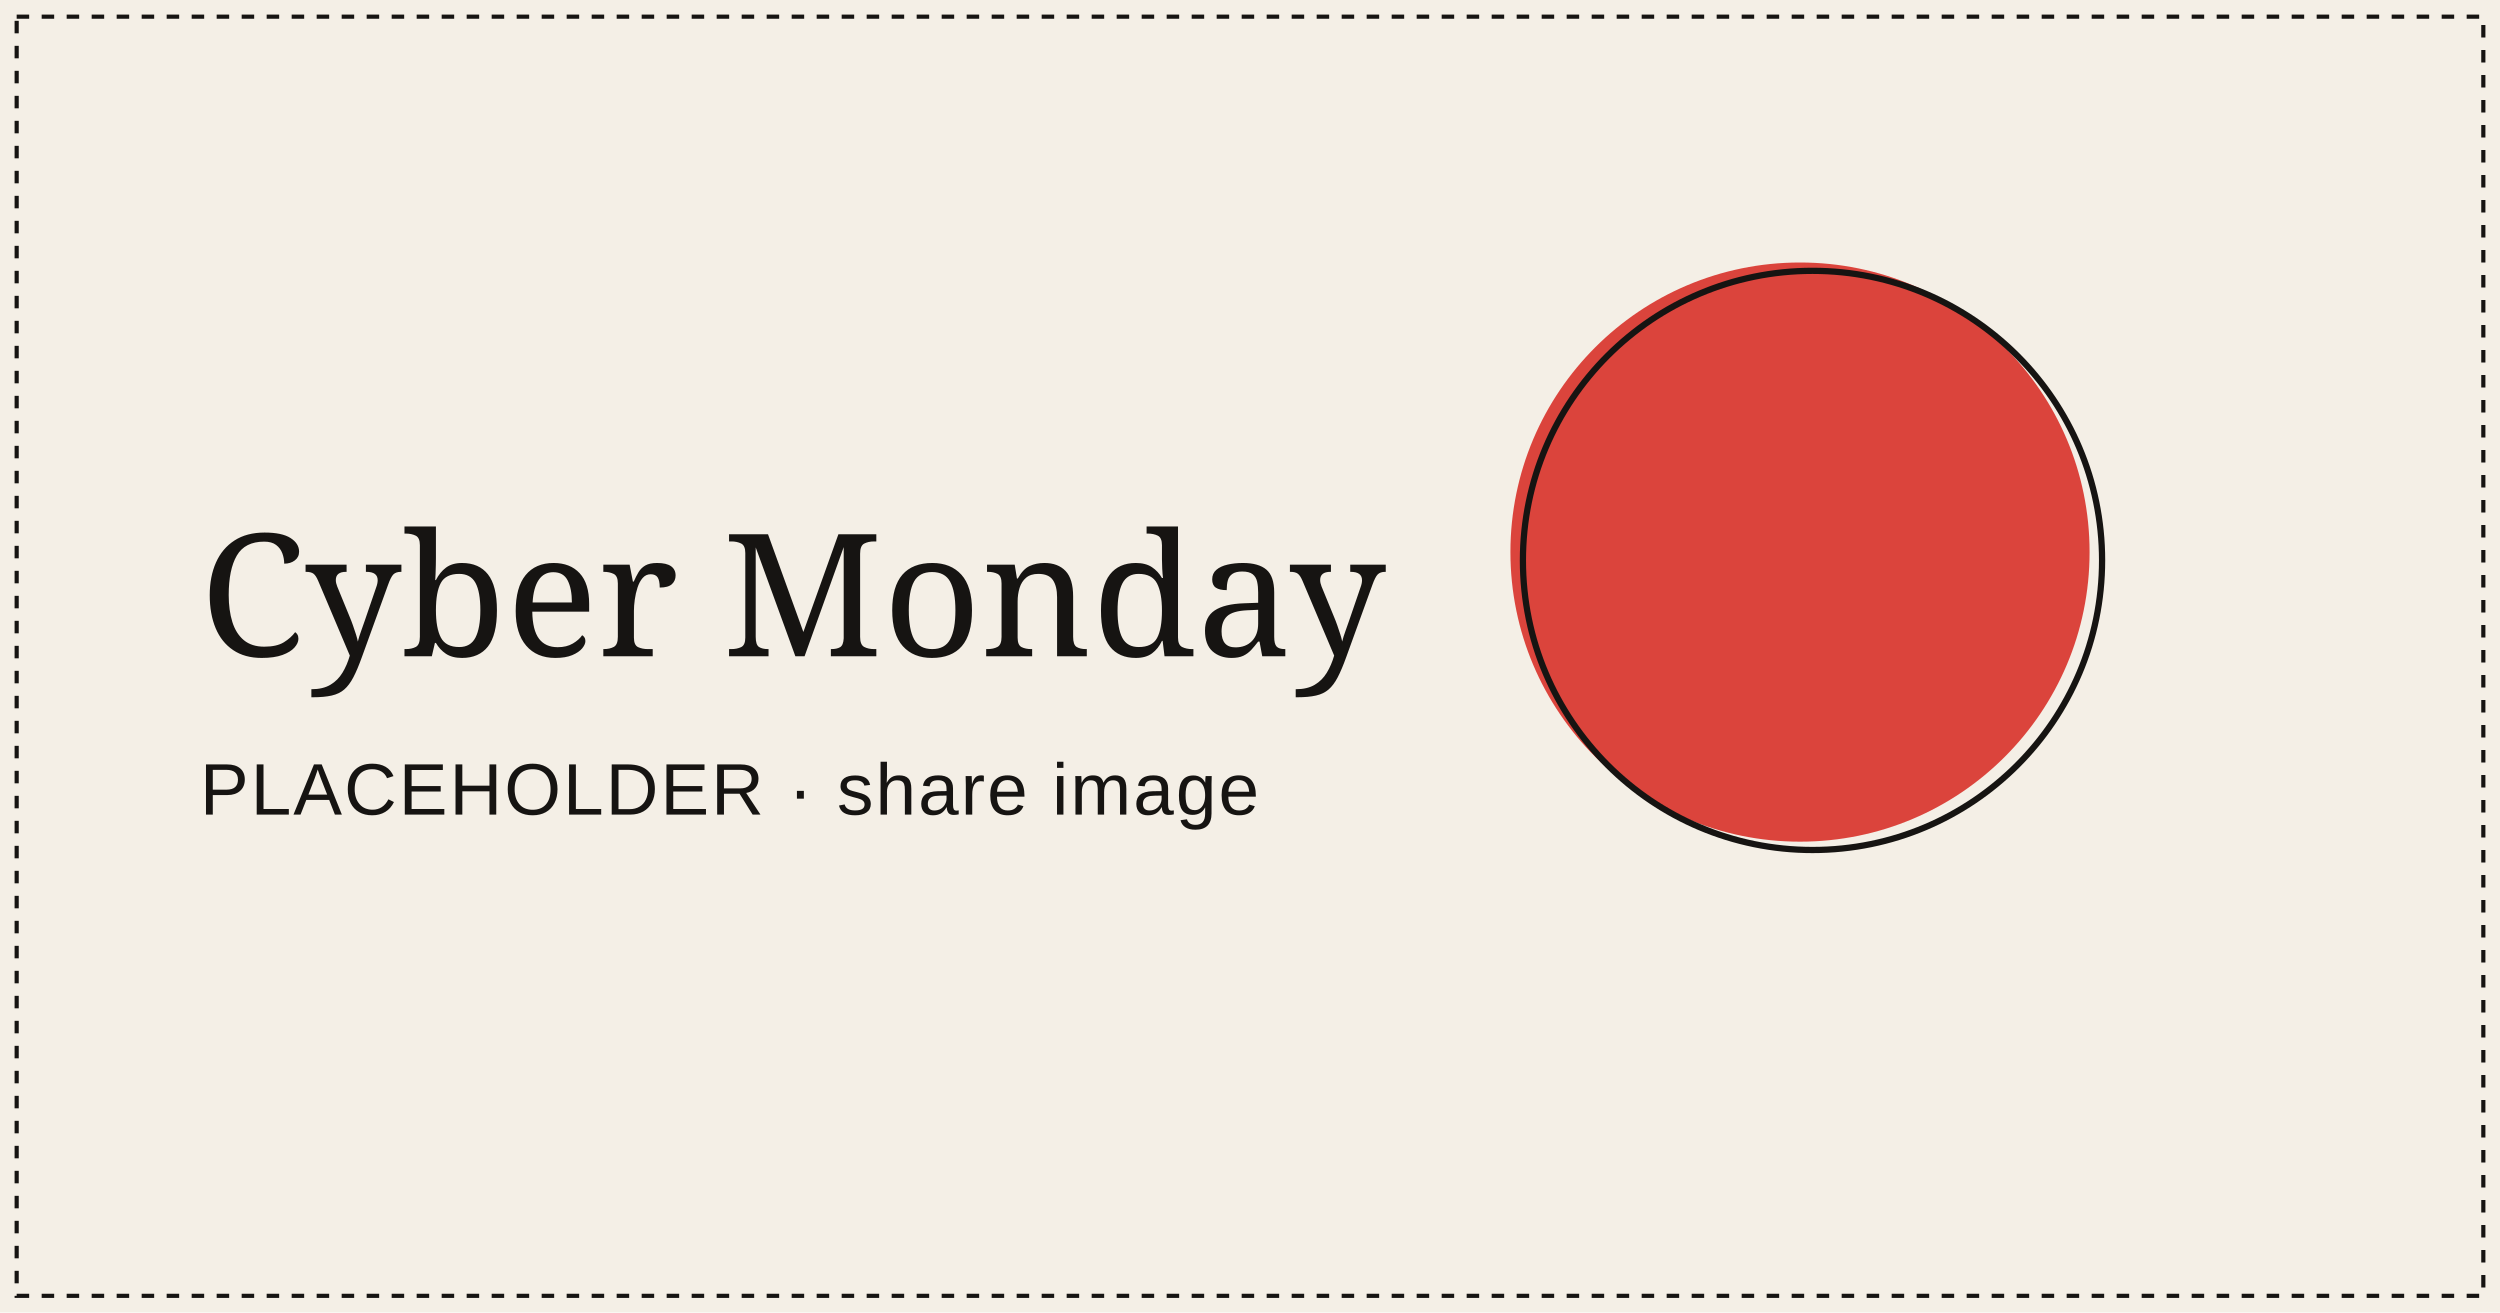
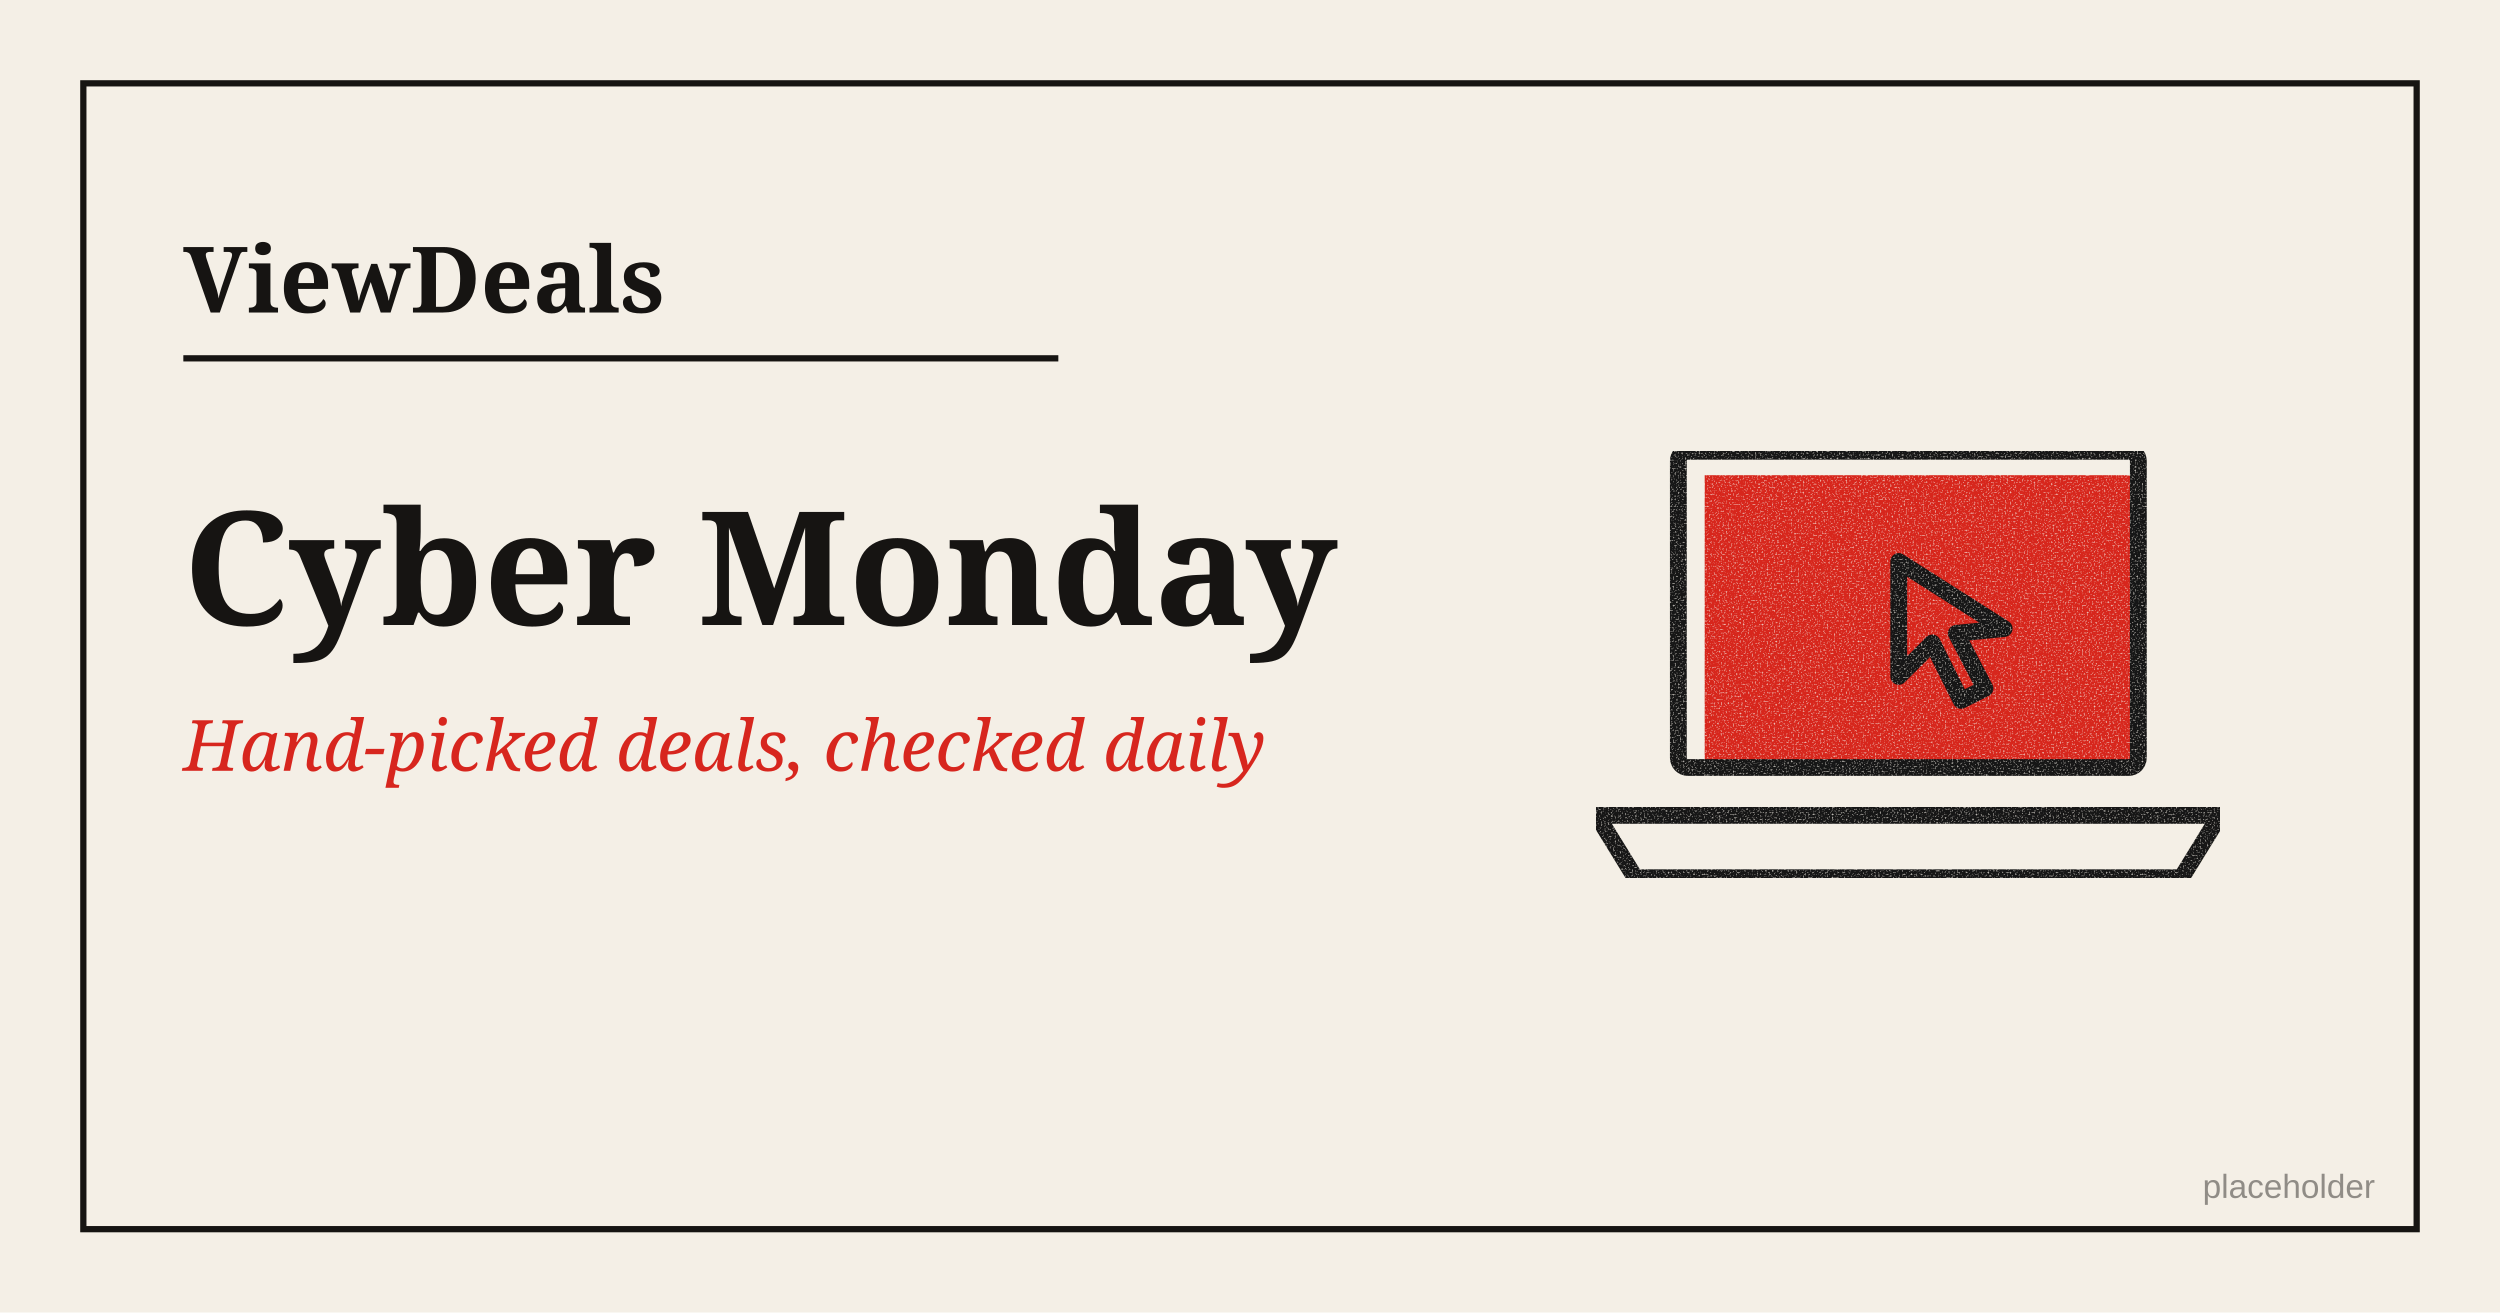
<svg xmlns="http://www.w3.org/2000/svg" width="1200" height="630" viewBox="0 0 1200 630">
+   <defs>
+     <filter id="g" x="0" y="0" width="100%" height="100%">
+       <feTurbulence type="fractalNoise" baseFrequency="1.4" numOctaves="1" seed="10" result="n" />
+       <feColorMatrix in="n" type="matrix" values="0 0 0 0 0 0 0 0 0 0 0 0 0 0 0 0 0 0 -2.4 2.25" result="m" />
+       <feComposite in="SourceGraphic" in2="m" operator="in" />
+     </filter>
+   </defs>
  <rect width="1200" height="630" fill="#F4EFE6" />
-   <rect x="8" y="8" width="1184" height="614" fill="none" stroke="#161412" stroke-width="2" stroke-dasharray="6 6" />
-   <circle cx="864" cy="265" r="139" fill="#D7261E" opacity=".85" />
-   <circle cx="870" cy="269" r="139" fill="none" stroke="#161412" stroke-width="3" />
-   <text x="96" y="315" font-family="Georgia,serif" font-size="82" fill="#161412">Cyber Monday</text>
-   <text x="96" y="391" font-family="Arial,sans-serif" font-size="35" fill="#161412" letter-spacing="1">PLACEHOLDER · share image</text>
+   <rect x="40" y="40" width="1120" height="550" fill="none" stroke="#161412" stroke-width="3" />
+   <text x="88" y="150" font-family="Georgia,serif" font-size="44" font-weight="700" fill="#161412">ViewDeals</text>
+   <path d="M88 172 h420" stroke="#161412" stroke-width="3" />
+   <text x="88" y="300" font-family="Georgia,serif" font-size="76" font-weight="700" fill="#161412">Cyber Monday</text>
+   <text x="88" y="370" font-family="Georgia,serif" font-size="34" font-style="italic" fill="#D7261E">Hand-picked deals, checked daily</text>
+   <g transform="translate(640 120) scale(1.15)">
+     <g filter="url(#g)">
+       <g fill="#D7261E" transform="translate(5 4)">
+         <rect x="150" y="90" width="180" height="120" />
+       </g>
+       <g fill="none" stroke="#161412" stroke-width="7" stroke-linecap="round" stroke-linejoin="round">
+         <rect x="144" y="84" width="192" height="132" rx="4" />
+         <path d="M110 236 h260 l-16 26 h-228z" />
+         <path d="M236 130 l0 48 l14 -14 l12 24 l10 -5 l-12 -23 l20 -2z" />
+       </g>
+     </g>
+   </g>
+   <text x="1140" y="575" text-anchor="end" font-family="Arial,sans-serif" font-size="16" fill="#161412" opacity=".45">placeholder</text>
</svg>
